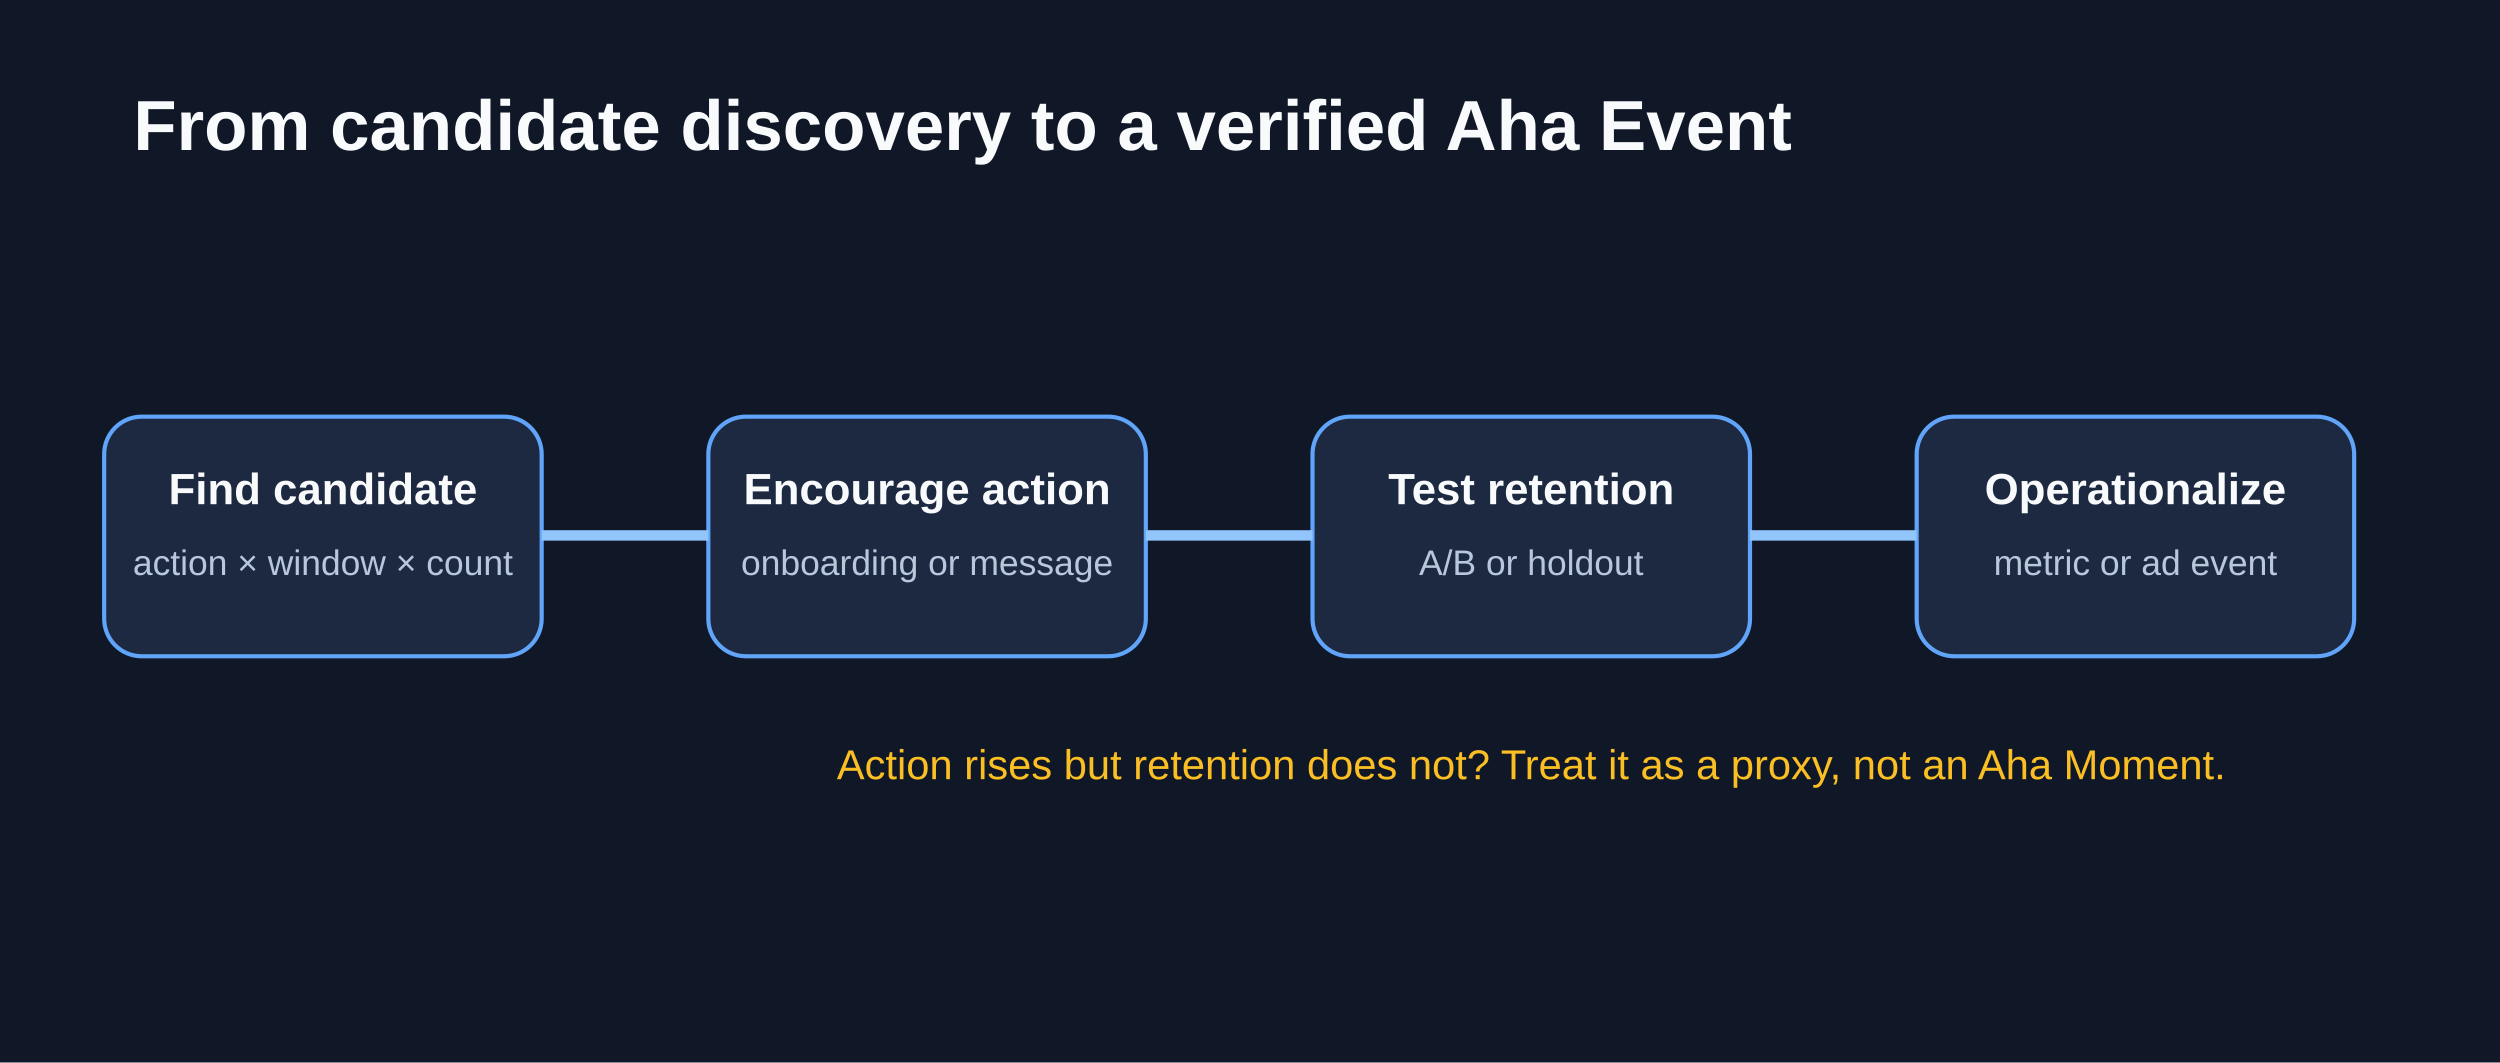
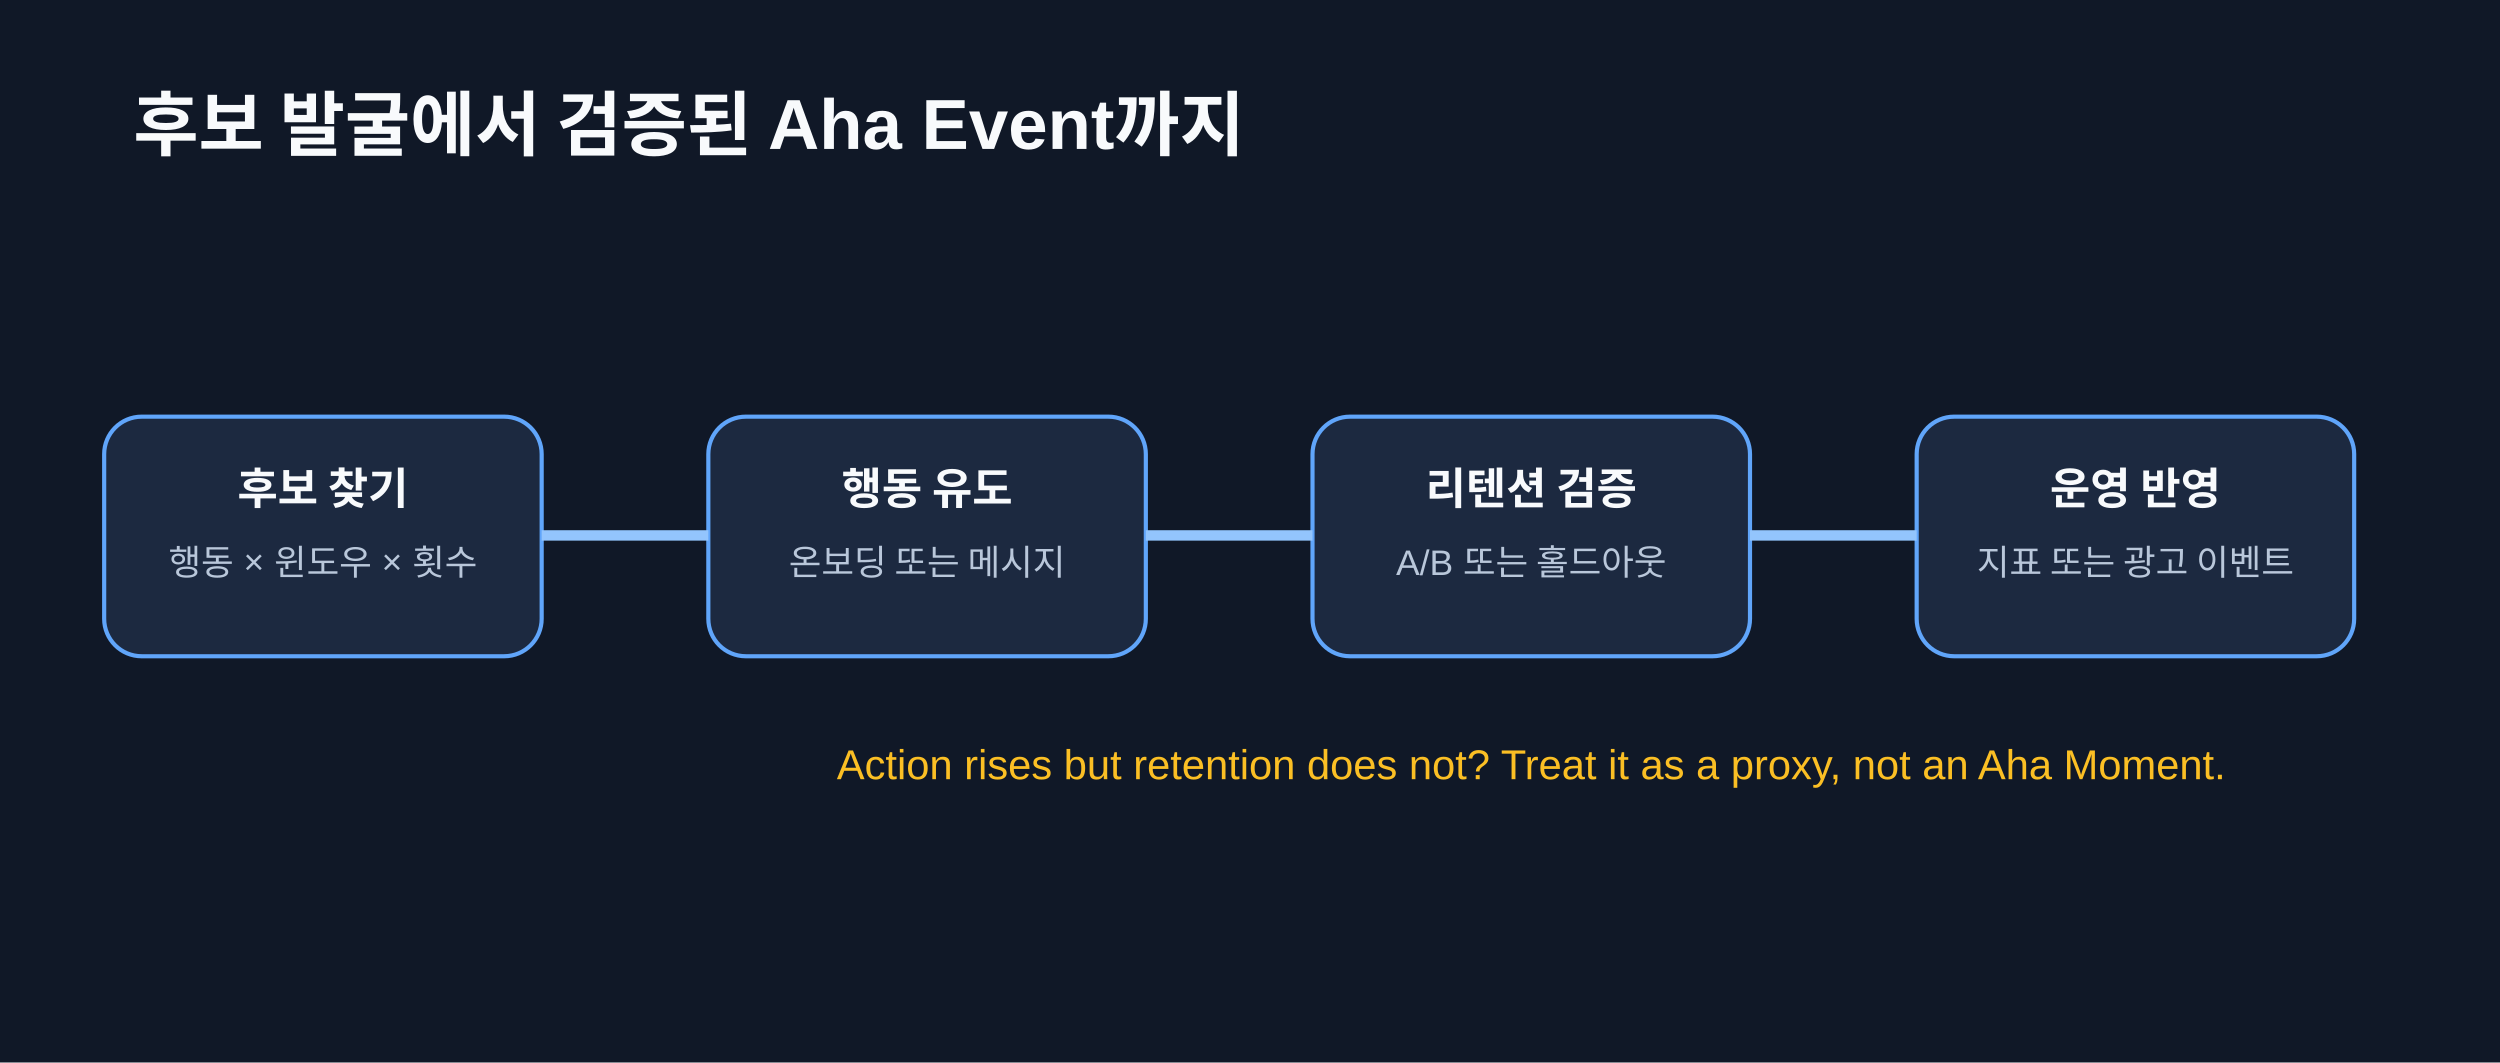
<svg xmlns="http://www.w3.org/2000/svg" width="1200" height="510" viewBox="0 0 1200 510" role="img" aria-labelledby="title desc">
  <rect width="1200" height="510" fill="#101827" />
-   <text x="64" y="72" fill="#f8fafc" font-family="Arial" font-size="34" font-weight="700">From candidate discovery to a verified Aha Event</text>
+   <text x="64" y="72" fill="#f8fafc" font-family="'Apple SD Gothic Neo','Malgun Gothic','Noto Sans KR',Arial" font-size="34" font-weight="700">후보 발굴에서 검증된 Aha Event까지</text>
  <g font-family="Arial" text-anchor="middle">
    <g fill="#1c2940" stroke="#60a5fa" stroke-width="2">
      <rect x="50" y="200" width="210" height="115" rx="18" />
      <rect x="340" y="200" width="210" height="115" rx="18" />
      <rect x="630" y="200" width="210" height="115" rx="18" />
      <rect x="920" y="200" width="210" height="115" rx="18" />
    </g>
    <g fill="#f8fafc" font-size="21" font-weight="700">
-       <text x="155" y="242">Find candidate</text>
-       <text x="445" y="242">Encourage action</text>
-       <text x="735" y="242">Test retention</text>
-       <text x="1025" y="242">Operationalize</text>
+       <text x="155" y="242">후보 찾기</text>
+       <text x="445" y="242">행동 유도</text>
+       <text x="735" y="242">리텐션 검증</text>
+       <text x="1025" y="242">운영 반영</text>
    </g>
    <g fill="#b9c7da" font-size="17">
-       <text x="155" y="276">action × window × count</text>
-       <text x="445" y="276">onboarding or message</text>
-       <text x="735" y="276">A/B or holdout</text>
-       <text x="1025" y="276">metric or ad event</text>
+       <text x="155" y="276">행동 × 윈도우 × 횟수</text>
+       <text x="445" y="276">온보딩 또는 메시지</text>
+       <text x="735" y="276">A/B 또는 홀드아웃</text>
+       <text x="1025" y="276">지표 또는 광고 이벤트</text>
    </g>
  </g>
  <path d="M260 257H340M550 257H630M840 257H920" stroke="#93c5fd" stroke-width="5" />
  <text x="735" y="374" text-anchor="middle" fill="#fbbf24" font-family="Arial" font-size="20">Action rises but retention does not? Treat it as a proxy, not an Aha Moment.</text>
</svg>
